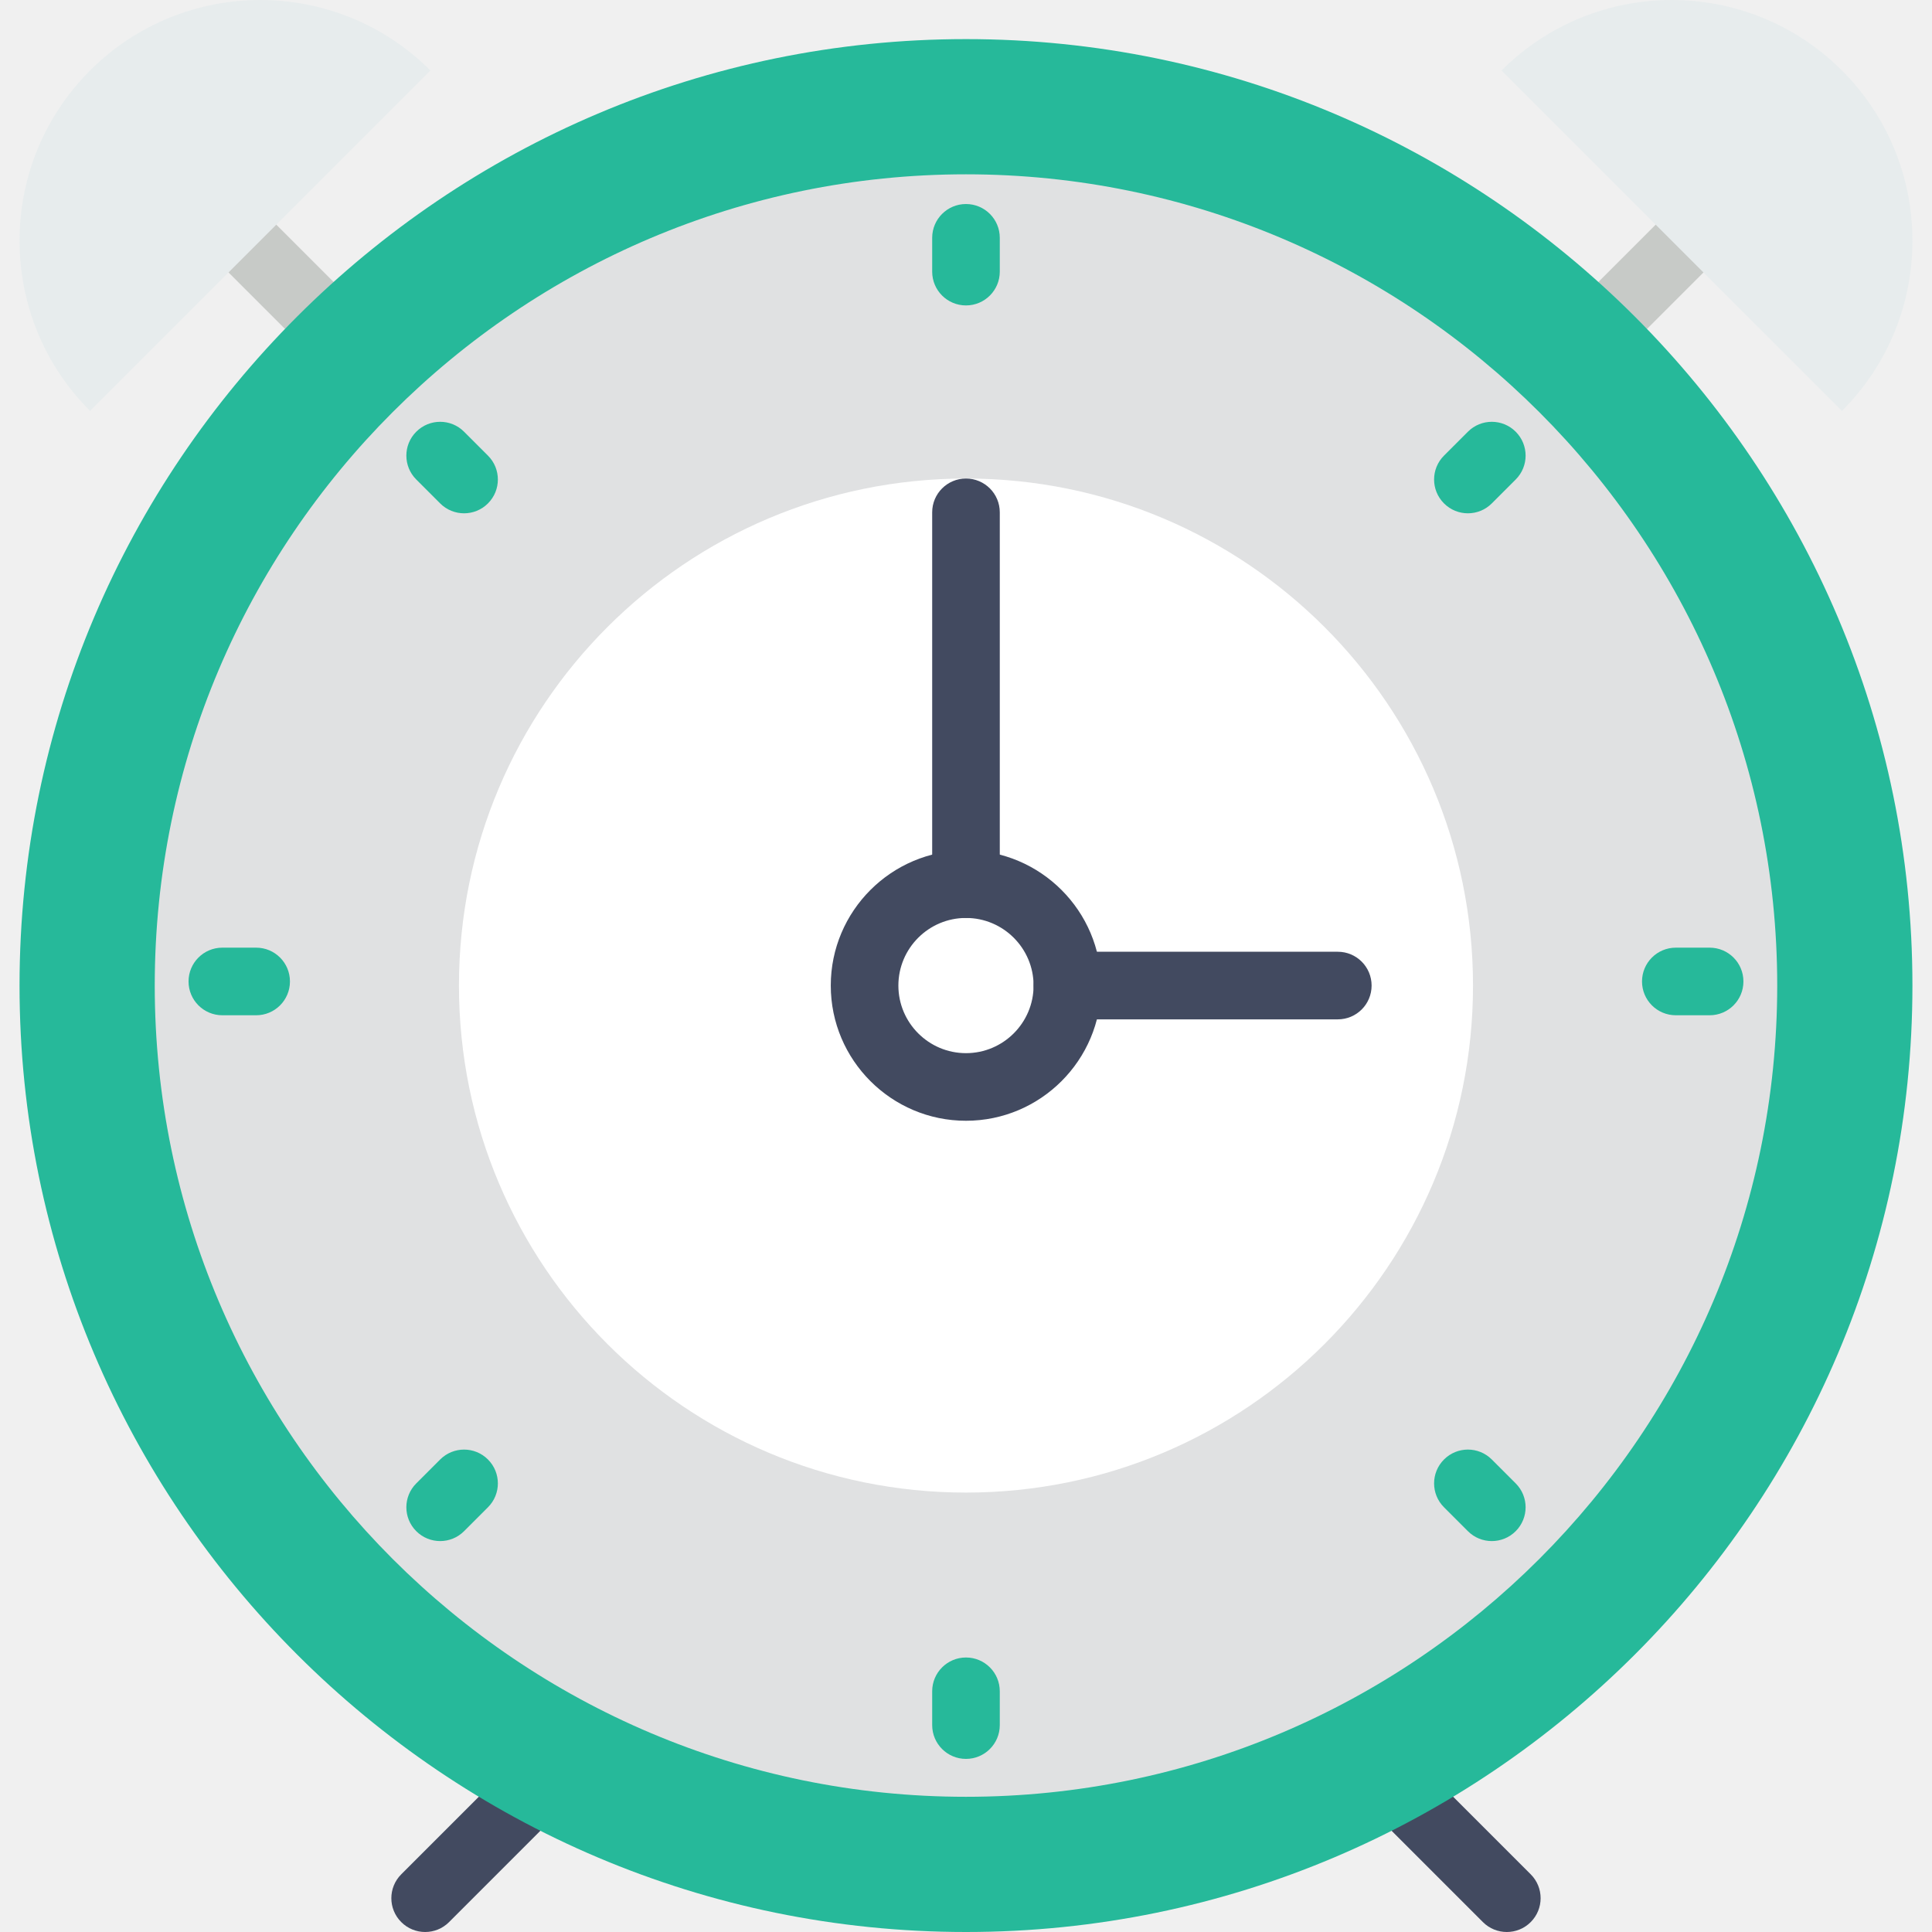
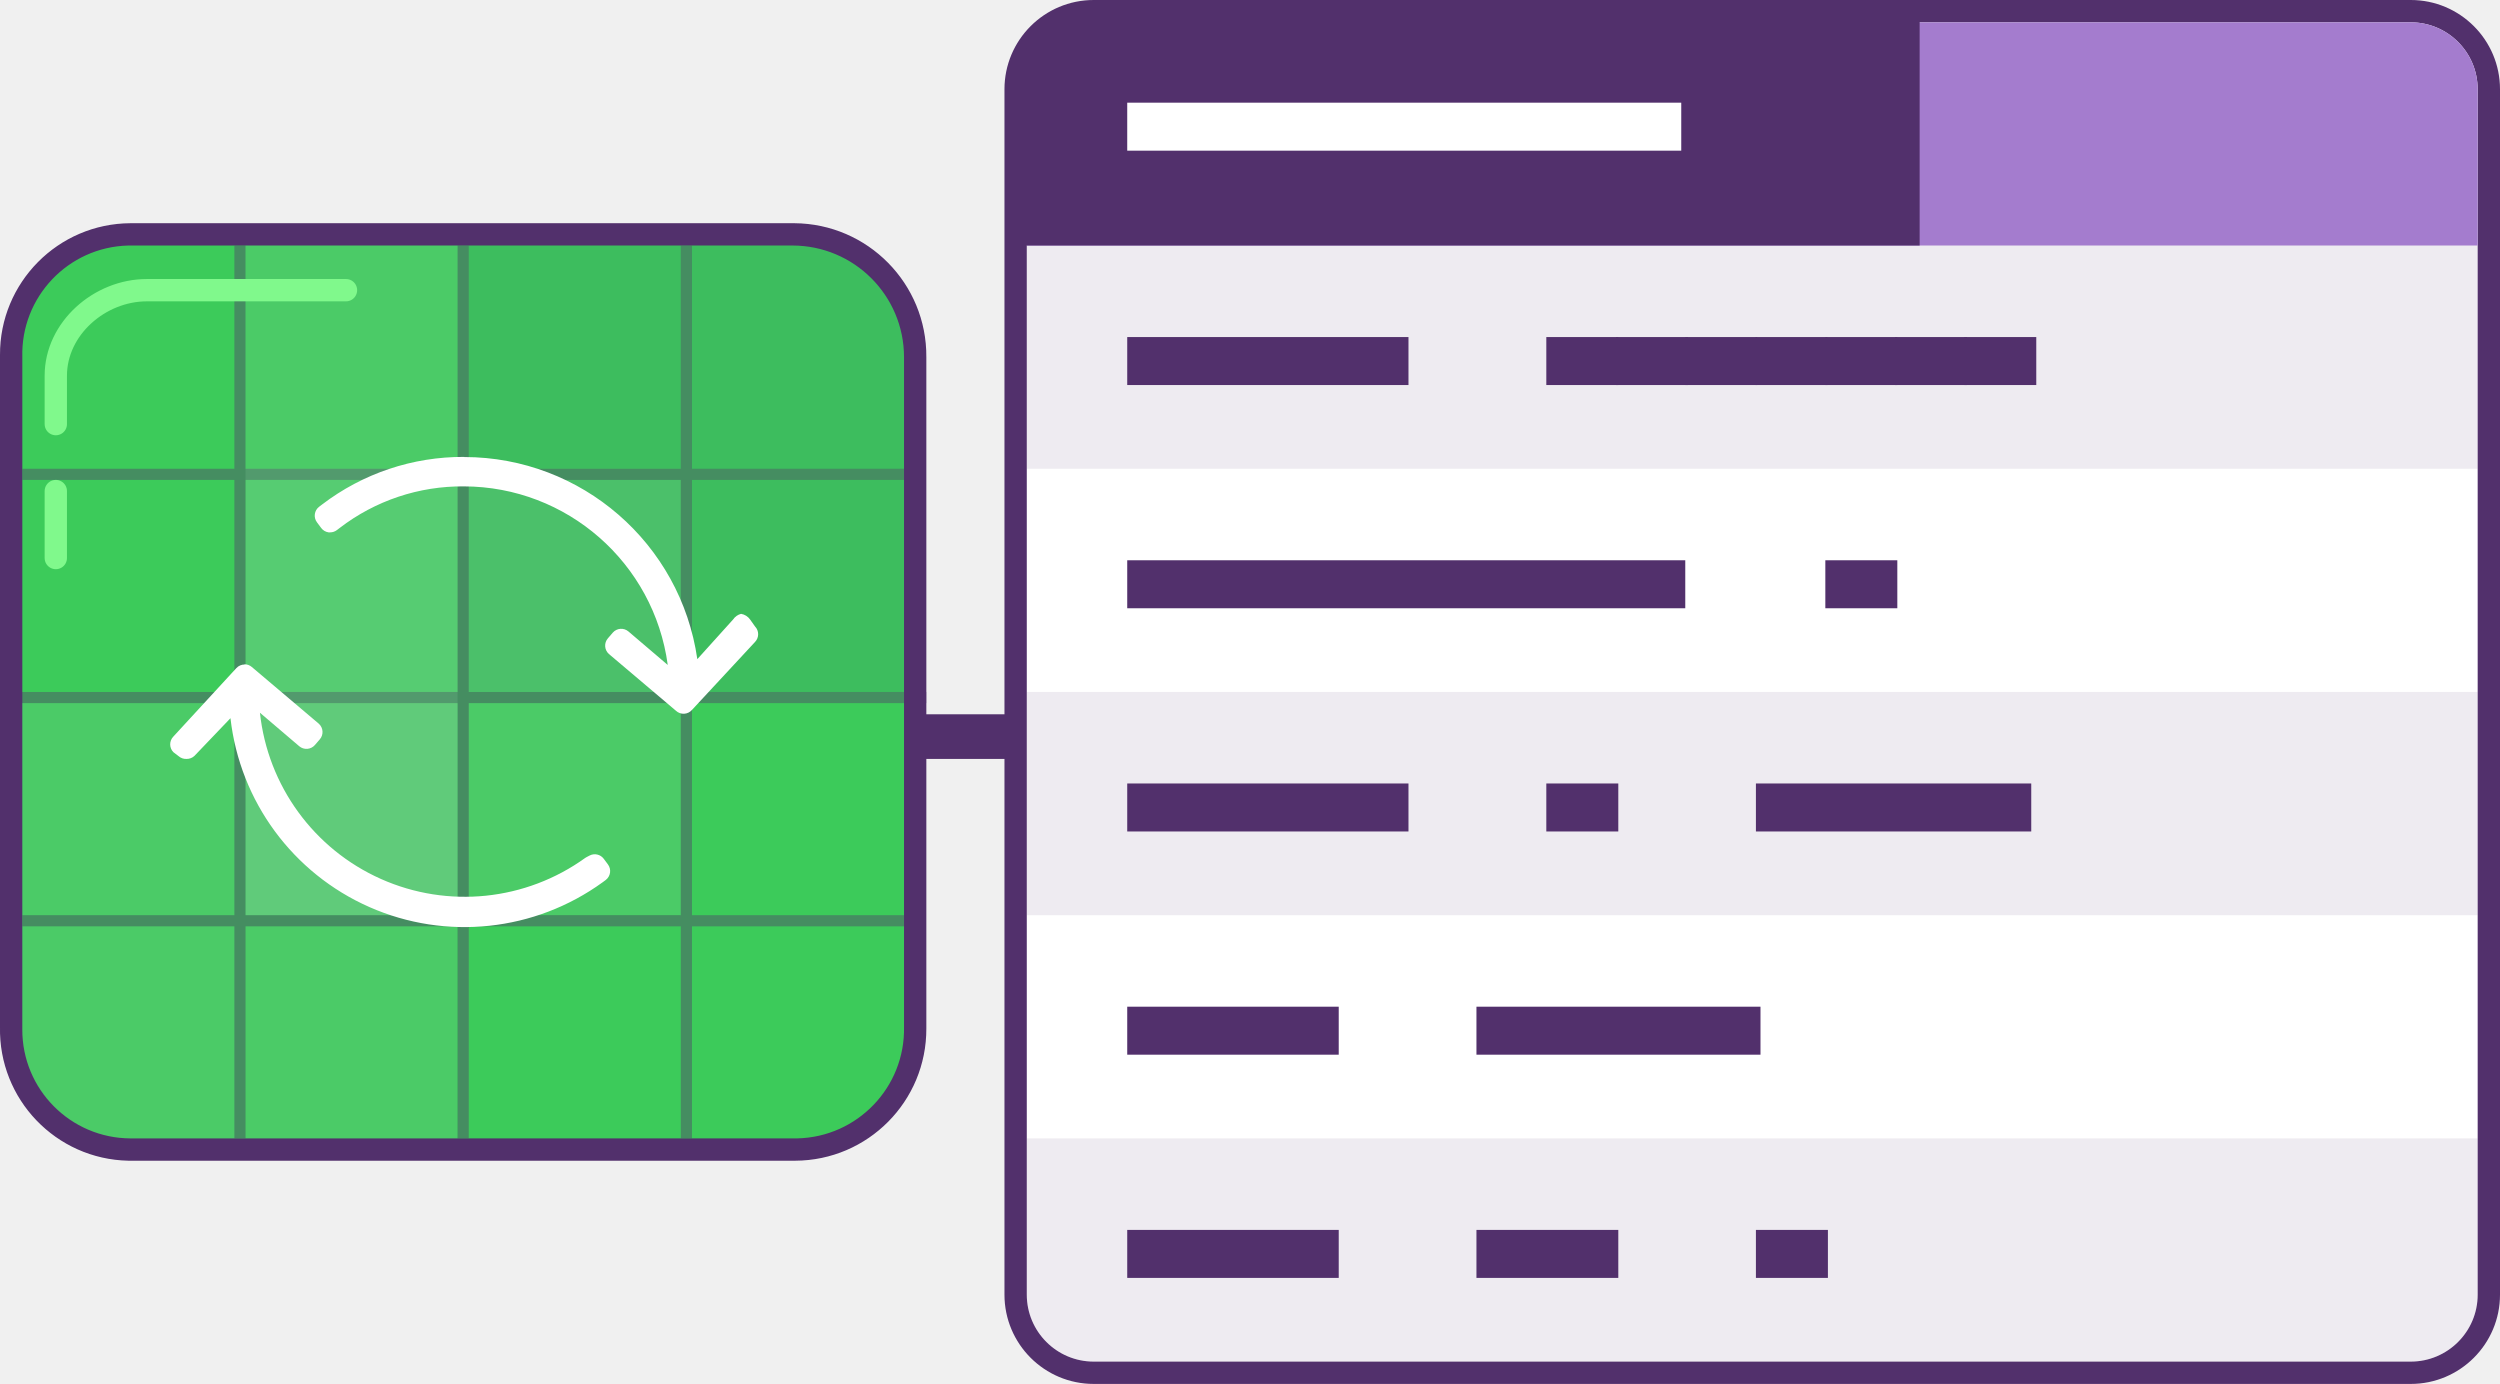
- <svg xmlns="http://www.w3.org/2000/svg" version="1.1" id="Capa_1" x="0px" y="0px" viewBox="0 0 57.157 57.157" style="enable-background:new 0 0 57.157 57.157;" xml:space="preserve">
-   <circle style="fill:#E0E1E2;" cx="28.578" cy="29.157" r="26" />
-   <circle style="fill:#FFFFFF;" cx="28.578" cy="29.157" r="15" />
-   <path style="fill:#424A60;" d="M12.578,57.157c-0.256,0-0.512-0.098-0.707-0.293c-0.391-0.391-0.391-1.023,0-1.414l3.933-3.933  c0.391-0.391,1.023-0.391,1.414,0s0.391,1.023,0,1.414l-3.933,3.933C13.09,57.059,12.834,57.157,12.578,57.157z" />
-   <path style="fill:#424A60;" d="M44.578,57.157c-0.256,0-0.512-0.098-0.707-0.293l-3.963-3.963c-0.391-0.391-0.391-1.023,0-1.414  s1.023-0.391,1.414,0l3.963,3.963c0.391,0.391,0.391,1.023,0,1.414C45.09,57.059,44.834,57.157,44.578,57.157z" />
-   <path style="fill:#C7CAC7;" d="M46.672,11.371c-0.256,0-0.512-0.098-0.707-0.293c-0.391-0.391-0.391-1.023,0-1.414l3-3  c0.391-0.391,1.023-0.391,1.414,0s0.391,1.023,0,1.414l-3,3C47.183,11.274,46.927,11.371,46.672,11.371z" />
-   <path style="fill:#C7CAC7;" d="M10.485,11.371c-0.256,0-0.512-0.098-0.707-0.293l-3-3c-0.391-0.391-0.391-1.023,0-1.414  s1.023-0.391,1.414,0l3,3c0.391,0.391,0.391,1.023,0,1.414C10.997,11.274,10.741,11.371,10.485,11.371z" />
-   <path style="fill:#26B99A;" d="M28.578,57.157c-15.439,0-28-12.561-28-28s12.561-28,28-28s28,12.561,28,28  S44.018,57.157,28.578,57.157z M28.578,5.157c-13.234,0-24,10.767-24,24s10.766,24,24,24s24-10.767,24-24S41.812,5.157,28.578,5.157  z" />
-   <g>
-     <path style="fill:#26B99A;" d="M28.578,6.036c-0.552,0-1,0.447-1,1v1c0,0.553,0.448,1,1,1s1-0.447,1-1v-1   C29.578,6.483,29.131,6.036,28.578,6.036z" />
-     <path style="fill:#26B99A;" d="M28.578,49.036c-0.552,0-1,0.447-1,1v1c0,0.553,0.448,1,1,1s1-0.447,1-1v-1   C29.578,49.483,29.131,49.036,28.578,49.036z" />
-     <path style="fill:#26B99A;" d="M50.578,28.036h-1c-0.552,0-1,0.447-1,1s0.448,1,1,1h1c0.552,0,1-0.447,1-1   S51.131,28.036,50.578,28.036z" />
-     <path style="fill:#26B99A;" d="M7.578,28.036h-1c-0.552,0-1,0.447-1,1s0.448,1,1,1h1c0.552,0,1-0.447,1-1   S8.131,28.036,7.578,28.036z" />
-     <path style="fill:#26B99A;" d="M43.427,12.772l-0.707,0.707c-0.391,0.391-0.391,1.023,0,1.414c0.195,0.195,0.451,0.293,0.707,0.293   s0.512-0.098,0.707-0.293l0.707-0.707c0.391-0.391,0.391-1.023,0-1.414S43.818,12.381,43.427,12.772z" />
-     <path style="fill:#26B99A;" d="M13.022,43.178l-0.707,0.707c-0.391,0.391-0.391,1.023,0,1.414c0.195,0.195,0.451,0.293,0.707,0.293   s0.512-0.098,0.707-0.293l0.707-0.707c0.391-0.391,0.391-1.023,0-1.414S13.413,42.788,13.022,43.178z" />
-     <path style="fill:#26B99A;" d="M44.134,43.178c-0.391-0.391-1.023-0.391-1.414,0s-0.391,1.023,0,1.414l0.707,0.707   c0.195,0.195,0.451,0.293,0.707,0.293s0.512-0.098,0.707-0.293c0.391-0.391,0.391-1.023,0-1.414L44.134,43.178z" />
-     <path style="fill:#26B99A;" d="M13.729,12.772c-0.391-0.391-1.023-0.391-1.414,0s-0.391,1.023,0,1.414l0.707,0.707   c0.195,0.195,0.451,0.293,0.707,0.293s0.512-0.098,0.707-0.293c0.391-0.391,0.391-1.023,0-1.414L13.729,12.772z" />
+ <svg xmlns="http://www.w3.org/2000/svg" id="Layer_1" data-name="Layer 1" viewBox="0 0 224 124">
+   <defs>
+     <style>.cls-1,.cls-11,.cls-7{fill:none;stroke-miterlimit:10;}.cls-1,.cls-7{stroke:#52306c;}.cls-1{stroke-width:4px;}.cls-2{fill:#3ccb5a;}.cls-10,.cls-3{fill:#52306c;}.cls-4{opacity:0.4;}.cls-5{fill:#481689;}.cls-5,.cls-6{opacity:0.2;}.cls-10,.cls-5,.cls-6{isolation:isolate;}.cls-6{fill:#f5ccff;}.cls-8{fill:#fff;}.cls-9{fill:#a47cce;}.cls-10{opacity:0.1;}.cls-11{stroke:#80f98c;stroke-linecap:round;stroke-width:2px;}</style>
+   </defs>
+   <line class="cls-1" x1="162" y1="66" x2="71" y2="66" />
+   <path class="cls-2" d="M11.87,21H71.13A10.93,10.93,0,0,1,82,32V92a10.93,10.93,0,0,1-10.87,11H11.87A10.93,10.93,0,0,1,1,92V32A10.93,10.93,0,0,1,11.87,21Z" transform="translate(0)" />
+   <path class="cls-3" d="M71,22A10,10,0,0,1,81,32V92a9.79,9.79,0,0,1-9.58,10H11.69A9.74,9.74,0,0,1,2,92.21Q2,92.11,2,92V32a9.74,9.74,0,0,1,9.48-10H71m0.25-2H11.69A11.75,11.75,0,0,0,0,31.81Q0,31.9,0,32V92a11.75,11.75,0,0,0,11.5,12H71.25A11.8,11.8,0,0,0,83,92.15q0-.08,0-0.15V32A11.91,11.91,0,0,0,71.18,20h0.07Z" transform="translate(0)" />
+   <g class="cls-4">
+     <path class="cls-5" d="M41,22H71.25A9.75,9.75,0,0,1,81,31.75V62H41V22h0Z" transform="translate(0)" />
+     <rect class="cls-6" x="22" y="42" width="39" height="40" />
+     <path class="cls-6" d="M2,62H41v40H11.69A9.69,9.69,0,0,1,2,92.31H2V62H2Z" transform="translate(0)" />
+     <line class="cls-7" x1="21.5" y1="102" x2="21.5" y2="22" />
+     <line class="cls-7" x1="61.5" y1="22" x2="61.5" y2="102" />
+     <line class="cls-7" x1="2" y1="42.5" x2="81" y2="42.5" />
+     <line class="cls-7" x1="41.5" y1="102" x2="41.5" y2="22" />
+     <line class="cls-7" x1="1" y1="62.5" x2="83" y2="62.5" />
+     <line class="cls-7" x1="81" y1="82.5" x2="2" y2="82.5" />
+     <rect class="cls-6" x="22" y="22" width="19" height="60" />
  </g>
-   <path style="fill:#424A60;" d="M39.578,30.157h-8c-0.552,0-1-0.447-1-1s0.448-1,1-1h8c0.552,0,1,0.447,1,1  S40.131,30.157,39.578,30.157z" />
-   <path style="fill:#424A60;" d="M28.578,27.157c-0.552,0-1-0.447-1-1v-11c0-0.553,0.448-1,1-1s1,0.447,1,1v11  C29.578,26.709,29.131,27.157,28.578,27.157z" />
-   <path style="fill:#424A60;" d="M28.578,33.157c-2.206,0-4-1.794-4-4s1.794-4,4-4s4,1.794,4,4S30.784,33.157,28.578,33.157z   M28.578,27.157c-1.103,0-2,0.897-2,2s0.897,2,2,2s2-0.897,2-2S29.681,27.157,28.578,27.157z" />
-   <path style="fill:#E7ECED;" d="M54.493,2.086c2.781,2.781,2.781,7.29,0,10.071L44.421,2.086C47.203-0.695,51.711-0.695,54.493,2.086  z" />
-   <path style="fill:#E7ECED;" d="M2.664,2.086c-2.781,2.781-2.781,7.29,0,10.071L12.735,2.086C9.954-0.695,5.445-0.695,2.664,2.086z" />
-   <g>
- </g>
-   <g>
- </g>
-   <g>
- </g>
-   <g>
- </g>
-   <g>
- </g>
-   <g>
- </g>
-   <g>
- </g>
-   <g>
- </g>
-   <g>
- </g>
-   <g>
- </g>
-   <g>
- </g>
-   <g>
- </g>
-   <g>
- </g>
-   <g>
- </g>
-   <g>
- </g>
+   <rect class="cls-8" x="91" y="1" width="132" height="122" rx="7" ry="7" />
+   <path class="cls-3" d="M216,2a6,6,0,0,1,6,6V116a6,6,0,0,1-6,6H98a6,6,0,0,1-6-6V8a6,6,0,0,1,6-6H216m0-2H98a8,8,0,0,0-8,8V116a8,8,0,0,0,8,8H216a8,8,0,0,0,8-8V8a8,8,0,0,0-8-8h0Z" transform="translate(0)" />
+   <path class="cls-9" d="M98,2H216a6,6,0,0,1,6,6V22H92V8A6,6,0,0,1,98,2Z" transform="translate(0)" />
+   <path class="cls-3" d="M97.76,1H172V22H91V7.76A6.76,6.76,0,0,1,97.76,1Z" transform="translate(0)" />
+   <rect class="cls-10" x="92" y="22" width="130" height="20" />
+   <rect class="cls-10" x="92" y="62" width="130" height="20" />
+   <path class="cls-10" d="M92,102H222v14a6,6,0,0,1-6,6H98a6,6,0,0,1-6-6V102h0Z" transform="translate(0)" />
+   <path class="cls-11" d="M5,38V33.66C5,29.43,8.93,26,13.16,26H31" transform="translate(0)" />
+   <path class="cls-3" d="M138.54,30.2H145v4.3h-6.45V30.2h0Z" transform="translate(0)" />
+   <path class="cls-3" d="M144.79,30.2h6.45v4.3h-6.45V30.2Z" transform="translate(0)" />
+   <path class="cls-3" d="M151,30.2h6.45v4.3H151V30.2Z" transform="translate(0)" />
+   <path class="cls-3" d="M157.29,30.2h6.45v4.3h-6.45V30.2Z" transform="translate(0)" />
+   <path class="cls-3" d="M163.54,30.2H170v4.3h-6.45V30.2h0Z" transform="translate(0)" />
+   <path class="cls-3" d="M169.79,30.2h6.45v4.3h-6.45V30.2Z" transform="translate(0)" />
+   <path class="cls-3" d="M176,30.2h6.45v4.3H176V30.2Z" transform="translate(0)" />
+   <path class="cls-3" d="M163.54,50.2H170v4.3h-6.45V50.2h0Z" transform="translate(0)" />
+   <path class="cls-3" d="M138.54,70.2H145v4.3h-6.45V70.2h0Z" transform="translate(0)" />
+   <path class="cls-3" d="M157.33,110.2h6.45v4.3h-6.45v-4.3Z" transform="translate(0)" />
+   <path class="cls-8" d="M101,9.2h49.64v4.3H101V9.2Z" transform="translate(0)" />
+   <path class="cls-8" d="M41.58,40.94a20.79,20.79,0,0,0-12.73,4.27l-0.25.19a1,1,0,0,0-.2,1.4h0l0.38,0.51a1,1,0,0,0,.66.39h0.14a1,1,0,0,0,.6-0.2l0.25-.19a18,18,0,0,1,11.14-3.73,18.47,18.47,0,0,1,18.26,16l-3.52-3a1,1,0,0,0-1.4.1l-0.44.51a1,1,0,0,0,.09,1.41h0l6,5.08A1,1,0,0,0,62,63.61l5.65-6.09a1,1,0,0,0,0-1.39l-0.44-.62A1.24,1.24,0,0,0,66.4,55h0a1.22,1.22,0,0,0-.71.5l-3.21,3.56A21.12,21.12,0,0,0,41.61,40.95h0Z" transform="translate(0)" />
+   <path class="cls-8" d="M22,61.56l0.19,0.13H21.84Z" transform="translate(0)" />
+   <path class="cls-8" d="M21.91,59.54a1,1,0,0,0-.73.32L15.53,66a1,1,0,0,0,0,1.39L16,67.75a1,1,0,0,0,.71.25h0a1,1,0,0,0,.71-0.27l3.23-3.38A21.1,21.1,0,0,0,54,79.05l0.27-.2a1,1,0,0,0,.2-1.4h0l-0.38-.51a1,1,0,0,0-1.25-.29l-0.25.13-0.14.08a18.46,18.46,0,0,1-29.16-13l3.52,3a1,1,0,0,0,1.4-.1l0.44-.51a1,1,0,0,0-.09-1.41h0l-6-5.08a1,1,0,0,0-.65-0.24h0v0Z" transform="translate(0)" />
+   <line class="cls-11" x1="5" y1="50" x2="5" y2="44" />
+   <path class="cls-3" d="M101,30.2h25.2v4.3H101V30.2Z" transform="translate(0)" />
+   <path class="cls-3" d="M101,50.2h50v4.3H101V50.2Z" transform="translate(0)" />
+   <path class="cls-3" d="M101,70.2h25.2v4.3H101V70.2Z" transform="translate(0)" />
+   <path class="cls-3" d="M157.33,70.2H182v4.3H157.33V70.2Z" transform="translate(0)" />
+   <path class="cls-3" d="M101,90.2h18.95v4.3H101V90.2Z" transform="translate(0)" />
+   <path class="cls-3" d="M132.29,90.2h25.45v4.3H132.29V90.2Z" transform="translate(0)" />
+   <path class="cls-3" d="M101,110.2h18.95v4.3H101v-4.3Z" transform="translate(0)" />
+   <path class="cls-3" d="M132.29,110.2H145v4.3H132.29v-4.3Z" transform="translate(0)" />
</svg>
